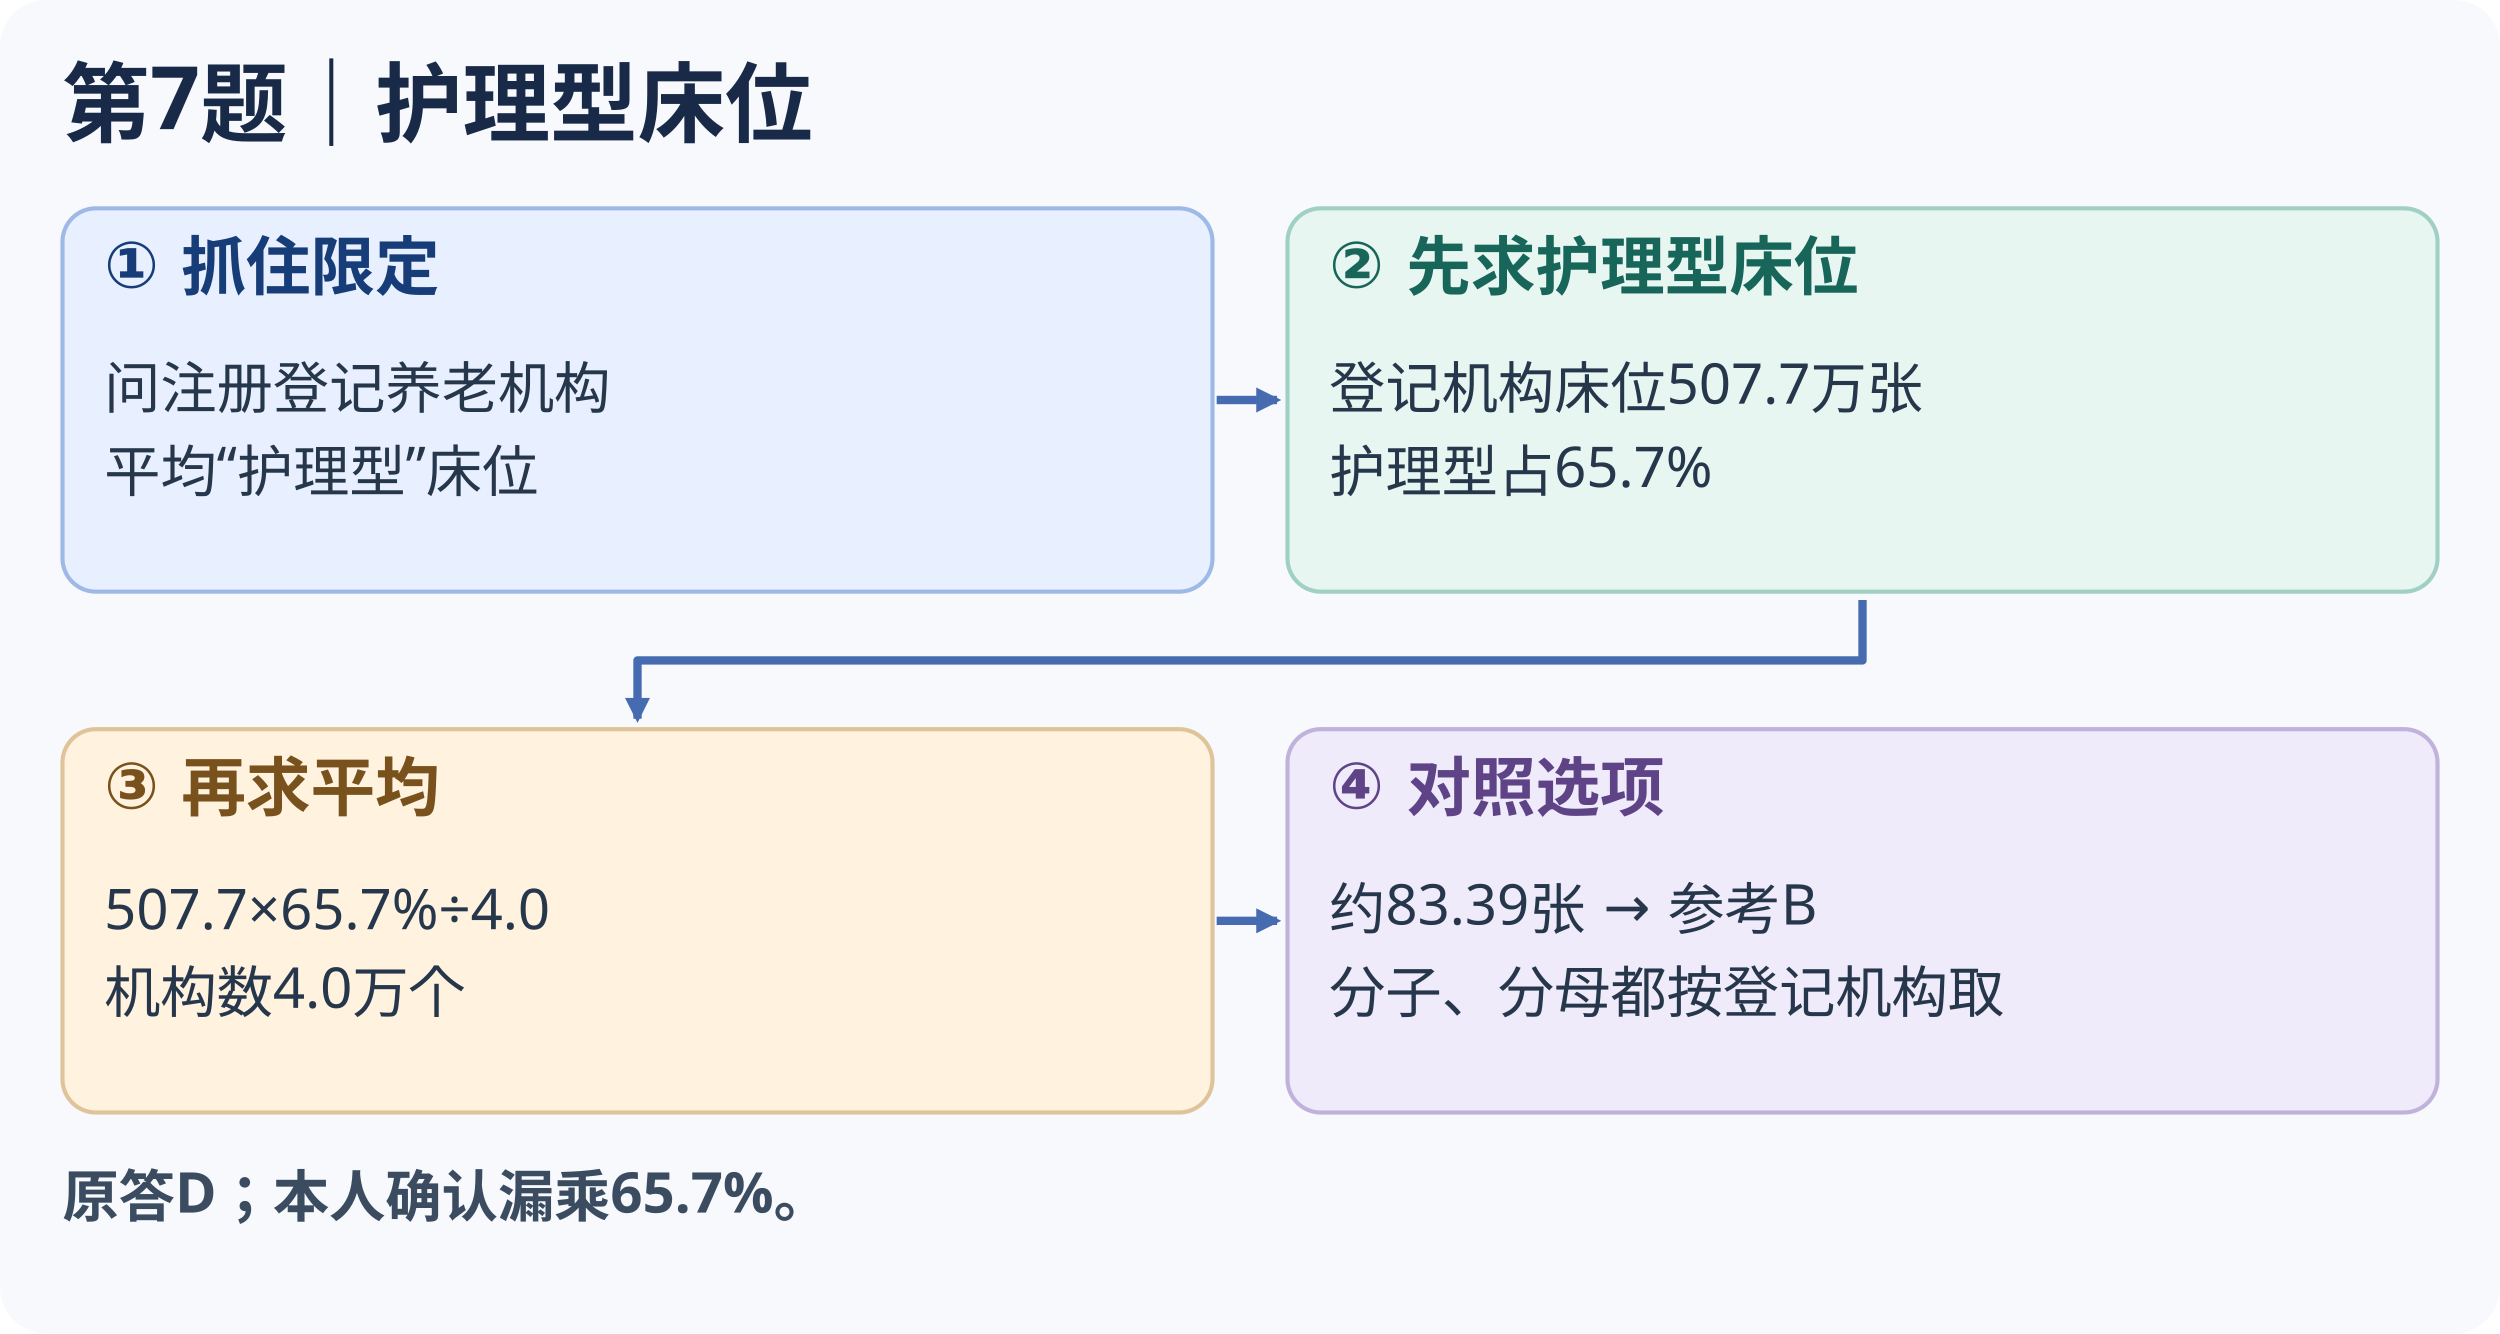
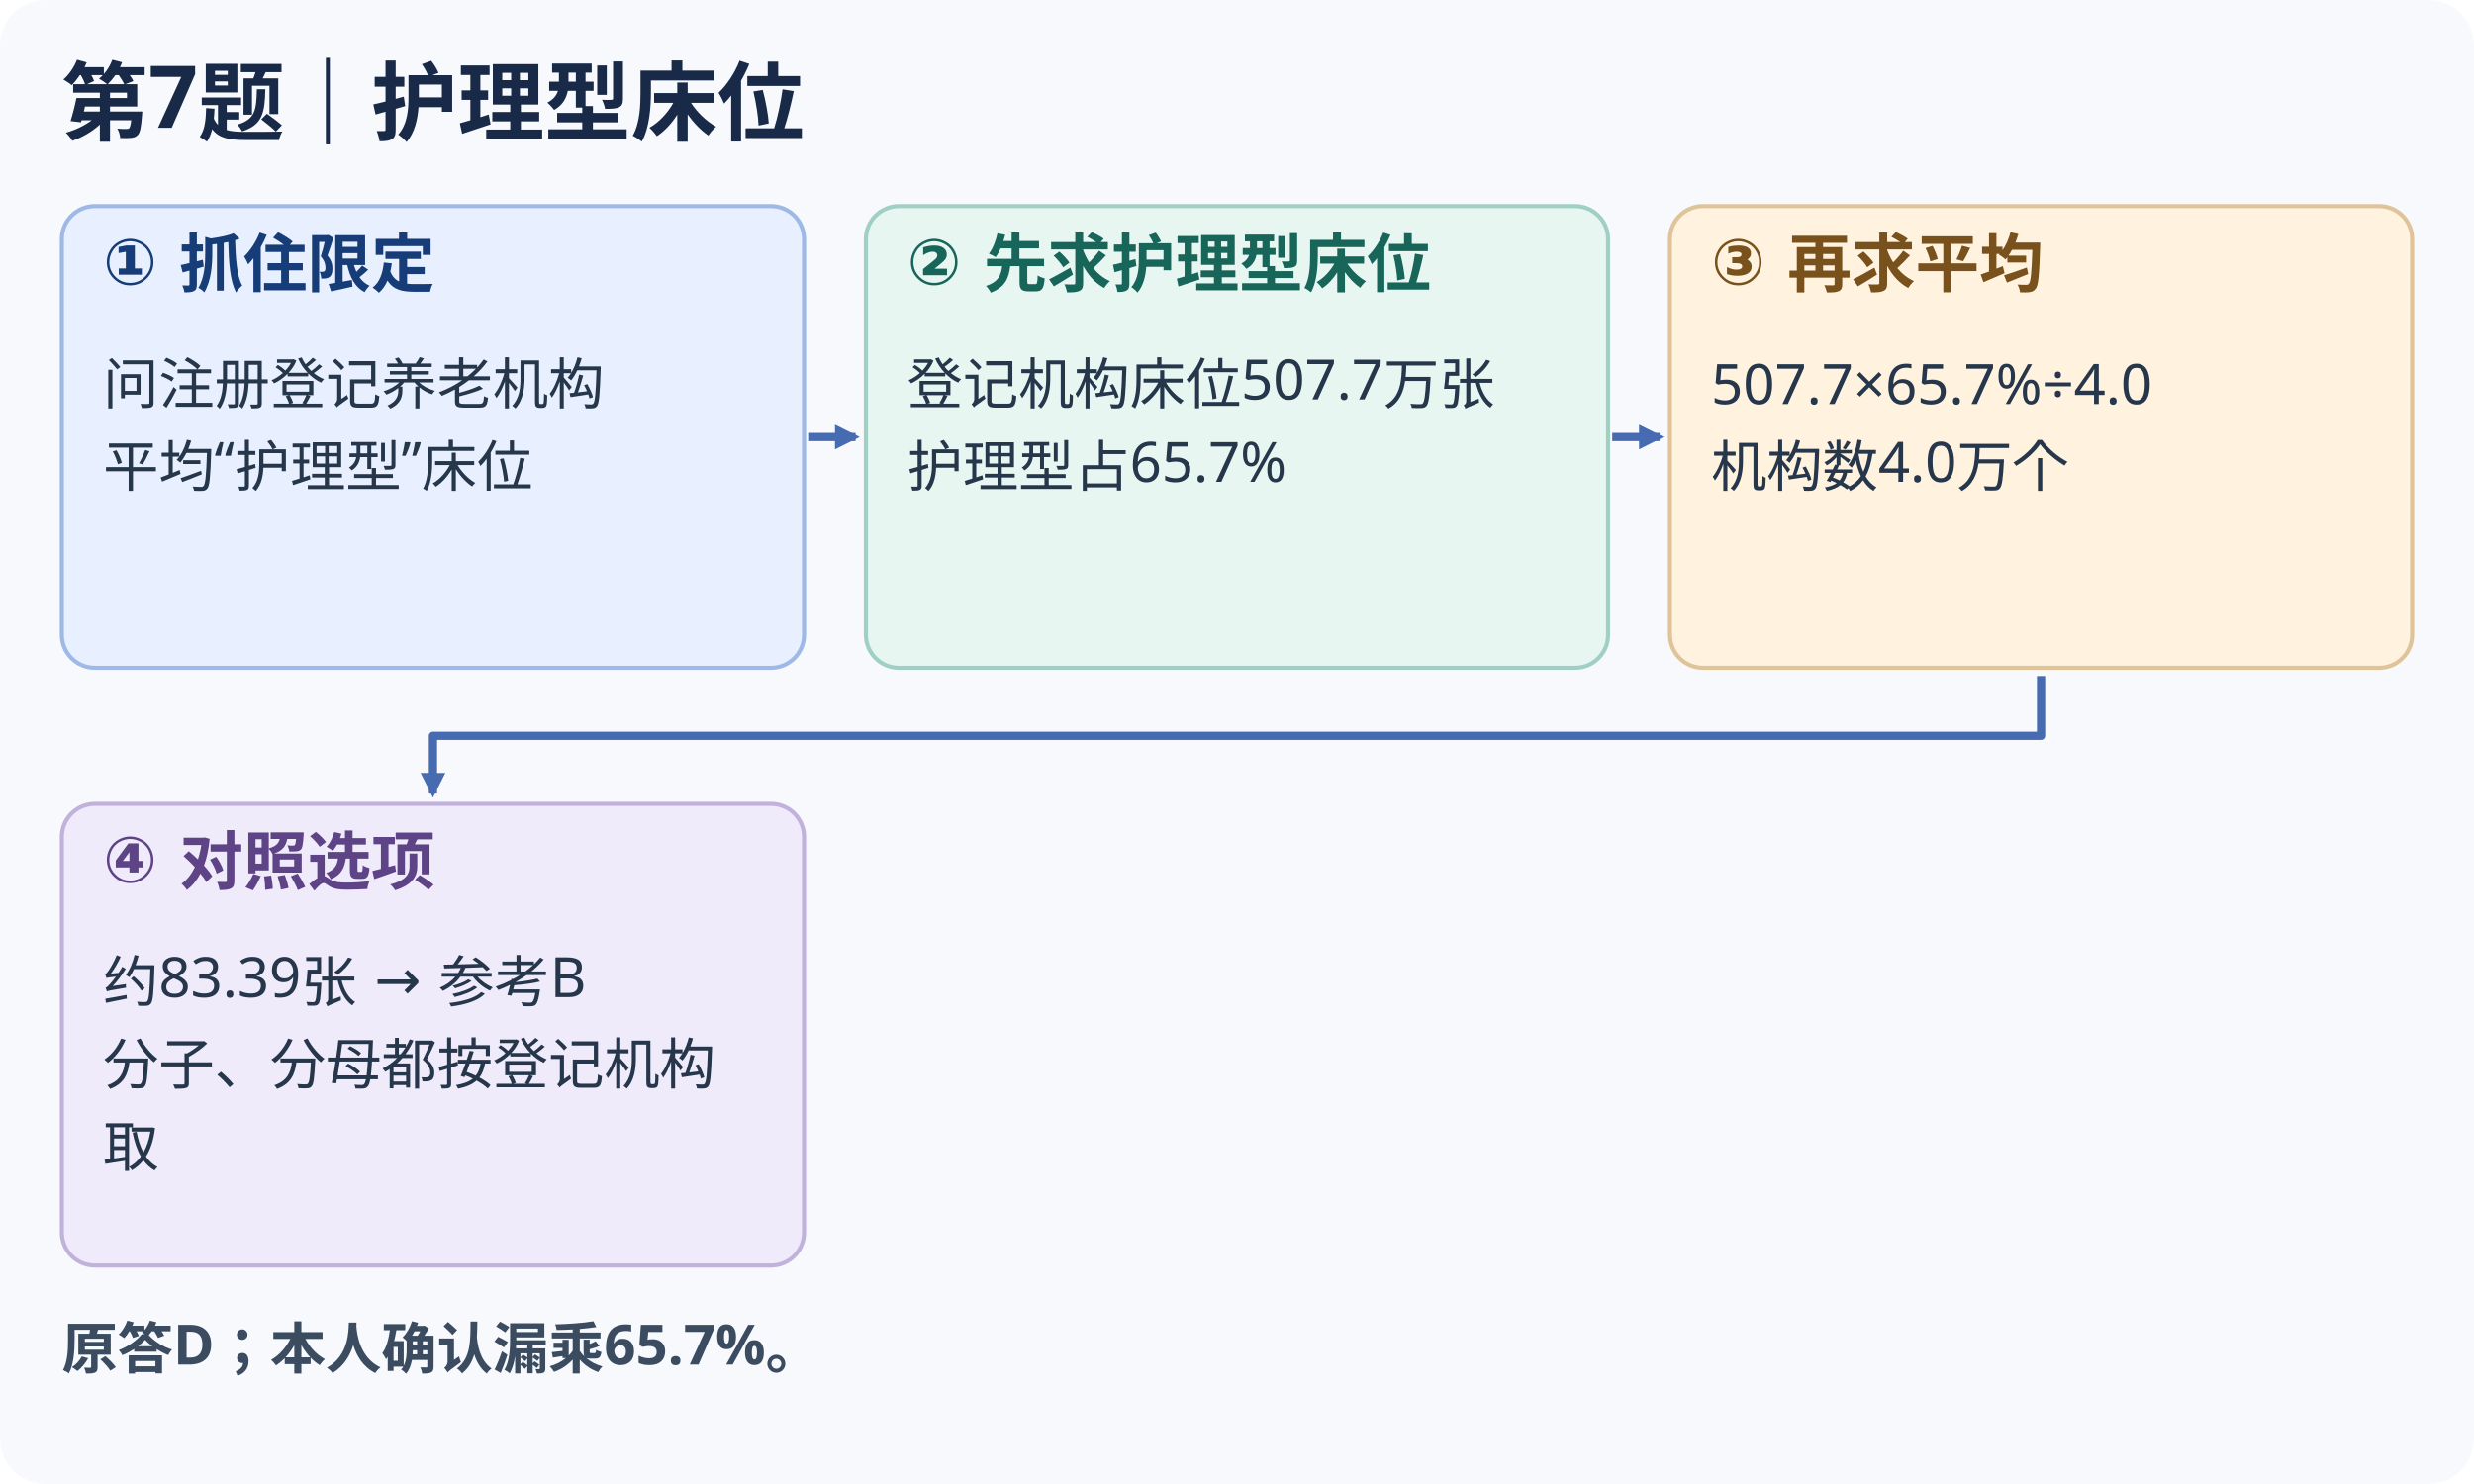
- <svg xmlns="http://www.w3.org/2000/svg" viewBox="0 0 1200 640" role="img" aria-label="第7题｜护理型床位">
+ <svg xmlns="http://www.w3.org/2000/svg" viewBox="0 0 1200 720" role="img" aria-label="第7题｜护理型床位">
  <defs>
    <marker id="a" markerWidth="12" markerHeight="12" refX="10" refY="6" orient="auto" markerUnits="userSpaceOnUse">
      <path d="M0 0 L12 6 L0 12 Z" fill="#476bb0" />
    </marker>
  </defs>
-   <rect width="1200" height="640" rx="22" fill="#f7f9fd" />
+   <rect width="1200" height="720" rx="22" fill="#f7f9fd" />
  <g font-family="Microsoft YaHei,PingFang SC,sans-serif">
    <text x="30" y="65" font-size="42" font-weight="700" fill="#182a48">第7题｜护理型床位</text>
-     <rect x="30" y="100" width="552" height="184" rx="16" fill="#e8f0ff" stroke="#9fb9e6" stroke-width="2" />
+     <rect x="30" y="100" width="360" height="224" rx="16" fill="#e8f0ff" stroke="#9fb9e6" stroke-width="2" />
    <text x="50" y="138" font-size="31" font-weight="700" fill="#173d79">① 抓住限定</text>
    <text x="50" y="196" font-size="27" font-weight="500" fill="#26374c">问注册登记养老机构</text>
    <text x="50" y="236" font-size="27" font-weight="500" fill="#26374c">平均“护理型”床位</text>
-     <rect x="618" y="100" width="552" height="184" rx="16" fill="#e8f6f2" stroke="#a0d0c4" stroke-width="2" />
-     <text x="638" y="138" font-size="31" font-weight="700" fill="#176659">② 先求护理型床位</text>
-     <text x="638" y="196" font-size="27" font-weight="500" fill="#26374c">登记机构床位507.7万张</text>
-     <text x="638" y="236" font-size="27" font-weight="500" fill="#26374c">护理型占65.7%</text>
-     <rect x="30" y="350" width="552" height="184" rx="16" fill="#fff2df" stroke="#dfc49a" stroke-width="2" />
-     <text x="50" y="388" font-size="31" font-weight="700" fill="#78511c">③ 再求平均</text>
-     <text x="50" y="446" font-size="27" font-weight="500" fill="#26374c">507.7×65.7%÷4.0</text>
-     <text x="50" y="486" font-size="27" font-weight="500" fill="#26374c">机构数4.0万个</text>
-     <rect x="618" y="350" width="552" height="184" rx="16" fill="#f0ebfa" stroke="#c1b2dc" stroke-width="2" />
-     <text x="638" y="388" font-size="31" font-weight="700" fill="#5e4487">④ 对照选项</text>
-     <text x="638" y="446" font-size="27" font-weight="500" fill="#26374c">约83.39张 → 参考B</text>
-     <text x="638" y="486" font-size="27" font-weight="500" fill="#26374c">分子、分母都按登记机构取</text>
+     <rect x="420" y="100" width="360" height="224" rx="16" fill="#e8f6f2" stroke="#a0d0c4" stroke-width="2" />
+     <text x="440" y="138" font-size="31" font-weight="700" fill="#176659">② 先求护理型床位</text>
+     <text x="440" y="196" font-size="27" font-weight="500" fill="#26374c">登记机构床位507.7万张</text>
+     <text x="440" y="236" font-size="27" font-weight="500" fill="#26374c">护理型占65.7%</text>
+     <rect x="810" y="100" width="360" height="224" rx="16" fill="#fff2df" stroke="#dfc49a" stroke-width="2" />
+     <text x="830" y="138" font-size="31" font-weight="700" fill="#78511c">③ 再求平均</text>
+     <text x="830" y="196" font-size="27" font-weight="500" fill="#26374c">507.7×65.7%÷4.0</text>
+     <text x="830" y="236" font-size="27" font-weight="500" fill="#26374c">机构数4.0万个</text>
+     <rect x="30" y="390" width="360" height="224" rx="16" fill="#f0ebfa" stroke="#c1b2dc" stroke-width="2" />
+     <text x="50" y="428" font-size="31" font-weight="700" fill="#5e4487">④ 对照选项</text>
+     <text x="50" y="486" font-size="27" font-weight="500" fill="#26374c">约83.39张 → 参考B</text>
+     <text x="50" y="526" font-size="27" font-weight="500" fill="#26374c">分子、分母都按登记机构</text>
+     <text x="50" y="566" font-size="27" font-weight="500" fill="#26374c">取</text>
    <g fill="none" stroke="#476bb0" stroke-width="4" stroke-linejoin="round" marker-end="url(#a)">
-       <path d="M584 192 H613" />
-       <path d="M894 288 V317 H306 V345" />
-       <path d="M584 442 H613" />
+       <path d="M392 212 H415" />
+       <path d="M782 212 H805" />
+       <path d="M990 328 V357 H210 V385" />
    </g>
-     <text x="30" y="584" font-size="27" font-weight="600" fill="#3b4c61">原答D；本人确认漏乘65.7%。</text>
+     <text x="30" y="664" font-size="27" font-weight="600" fill="#3b4c61">原答D；本人确认漏乘65.7%。</text>
  </g>
</svg>
